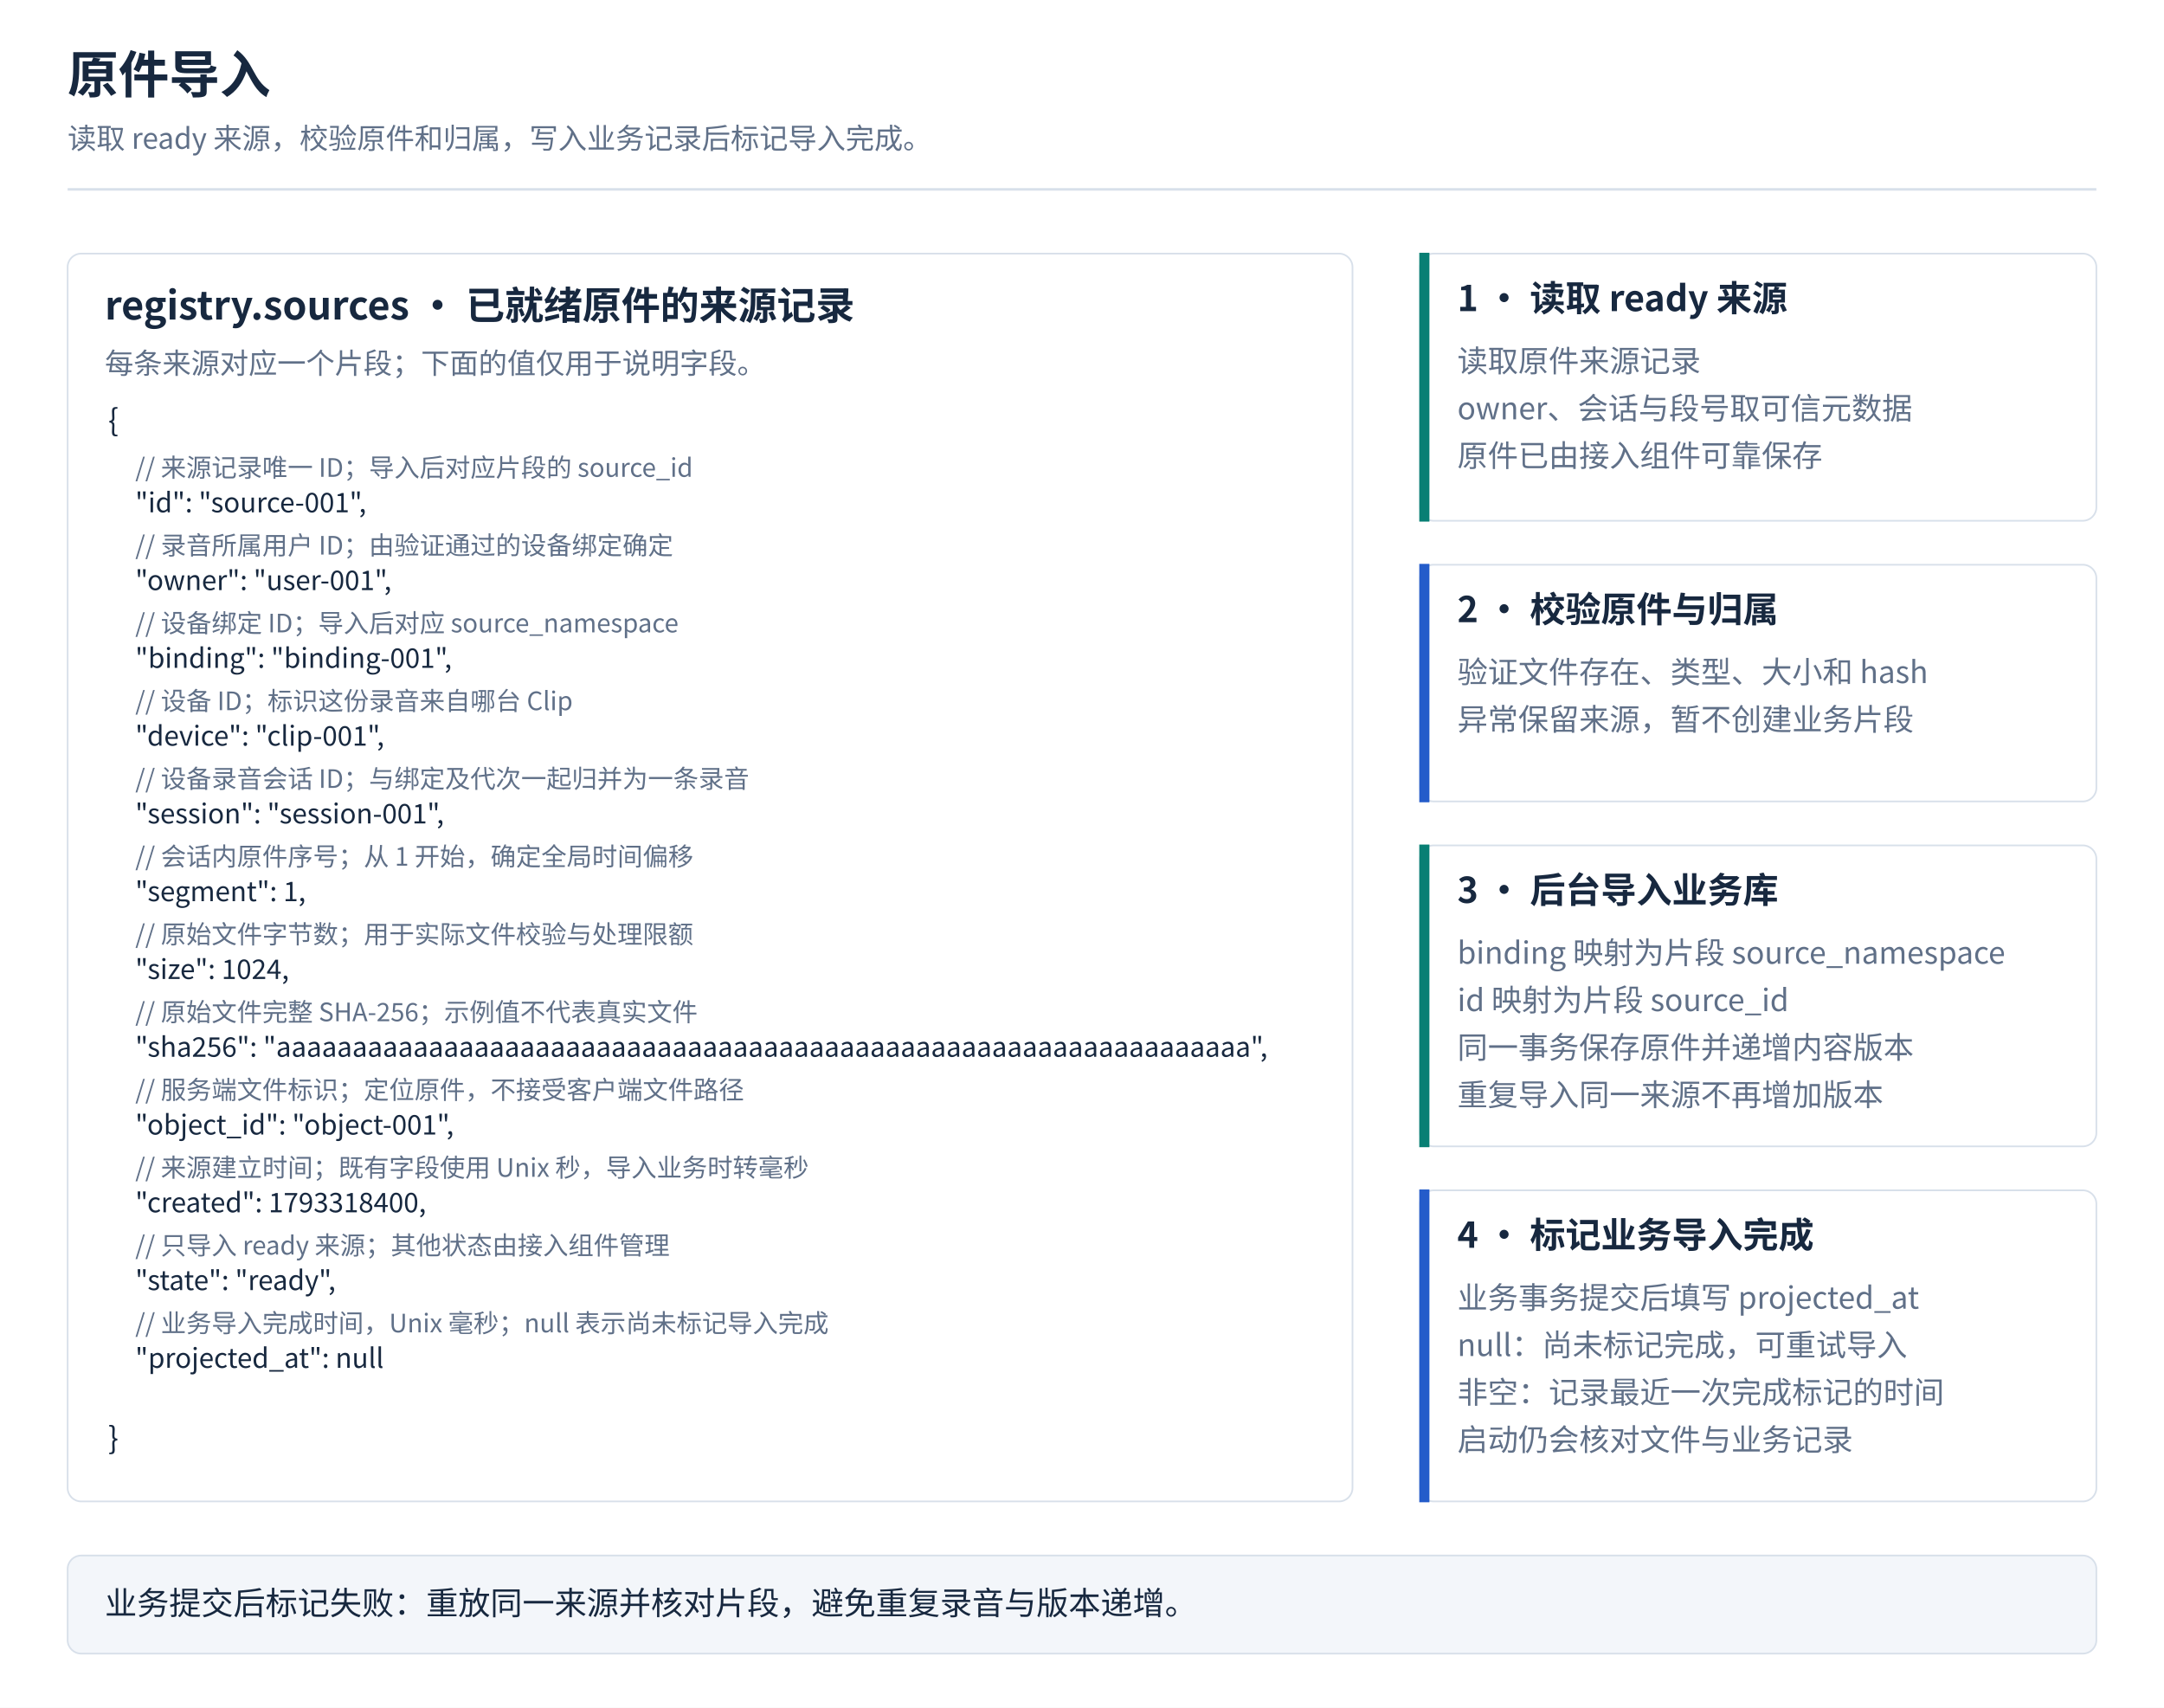
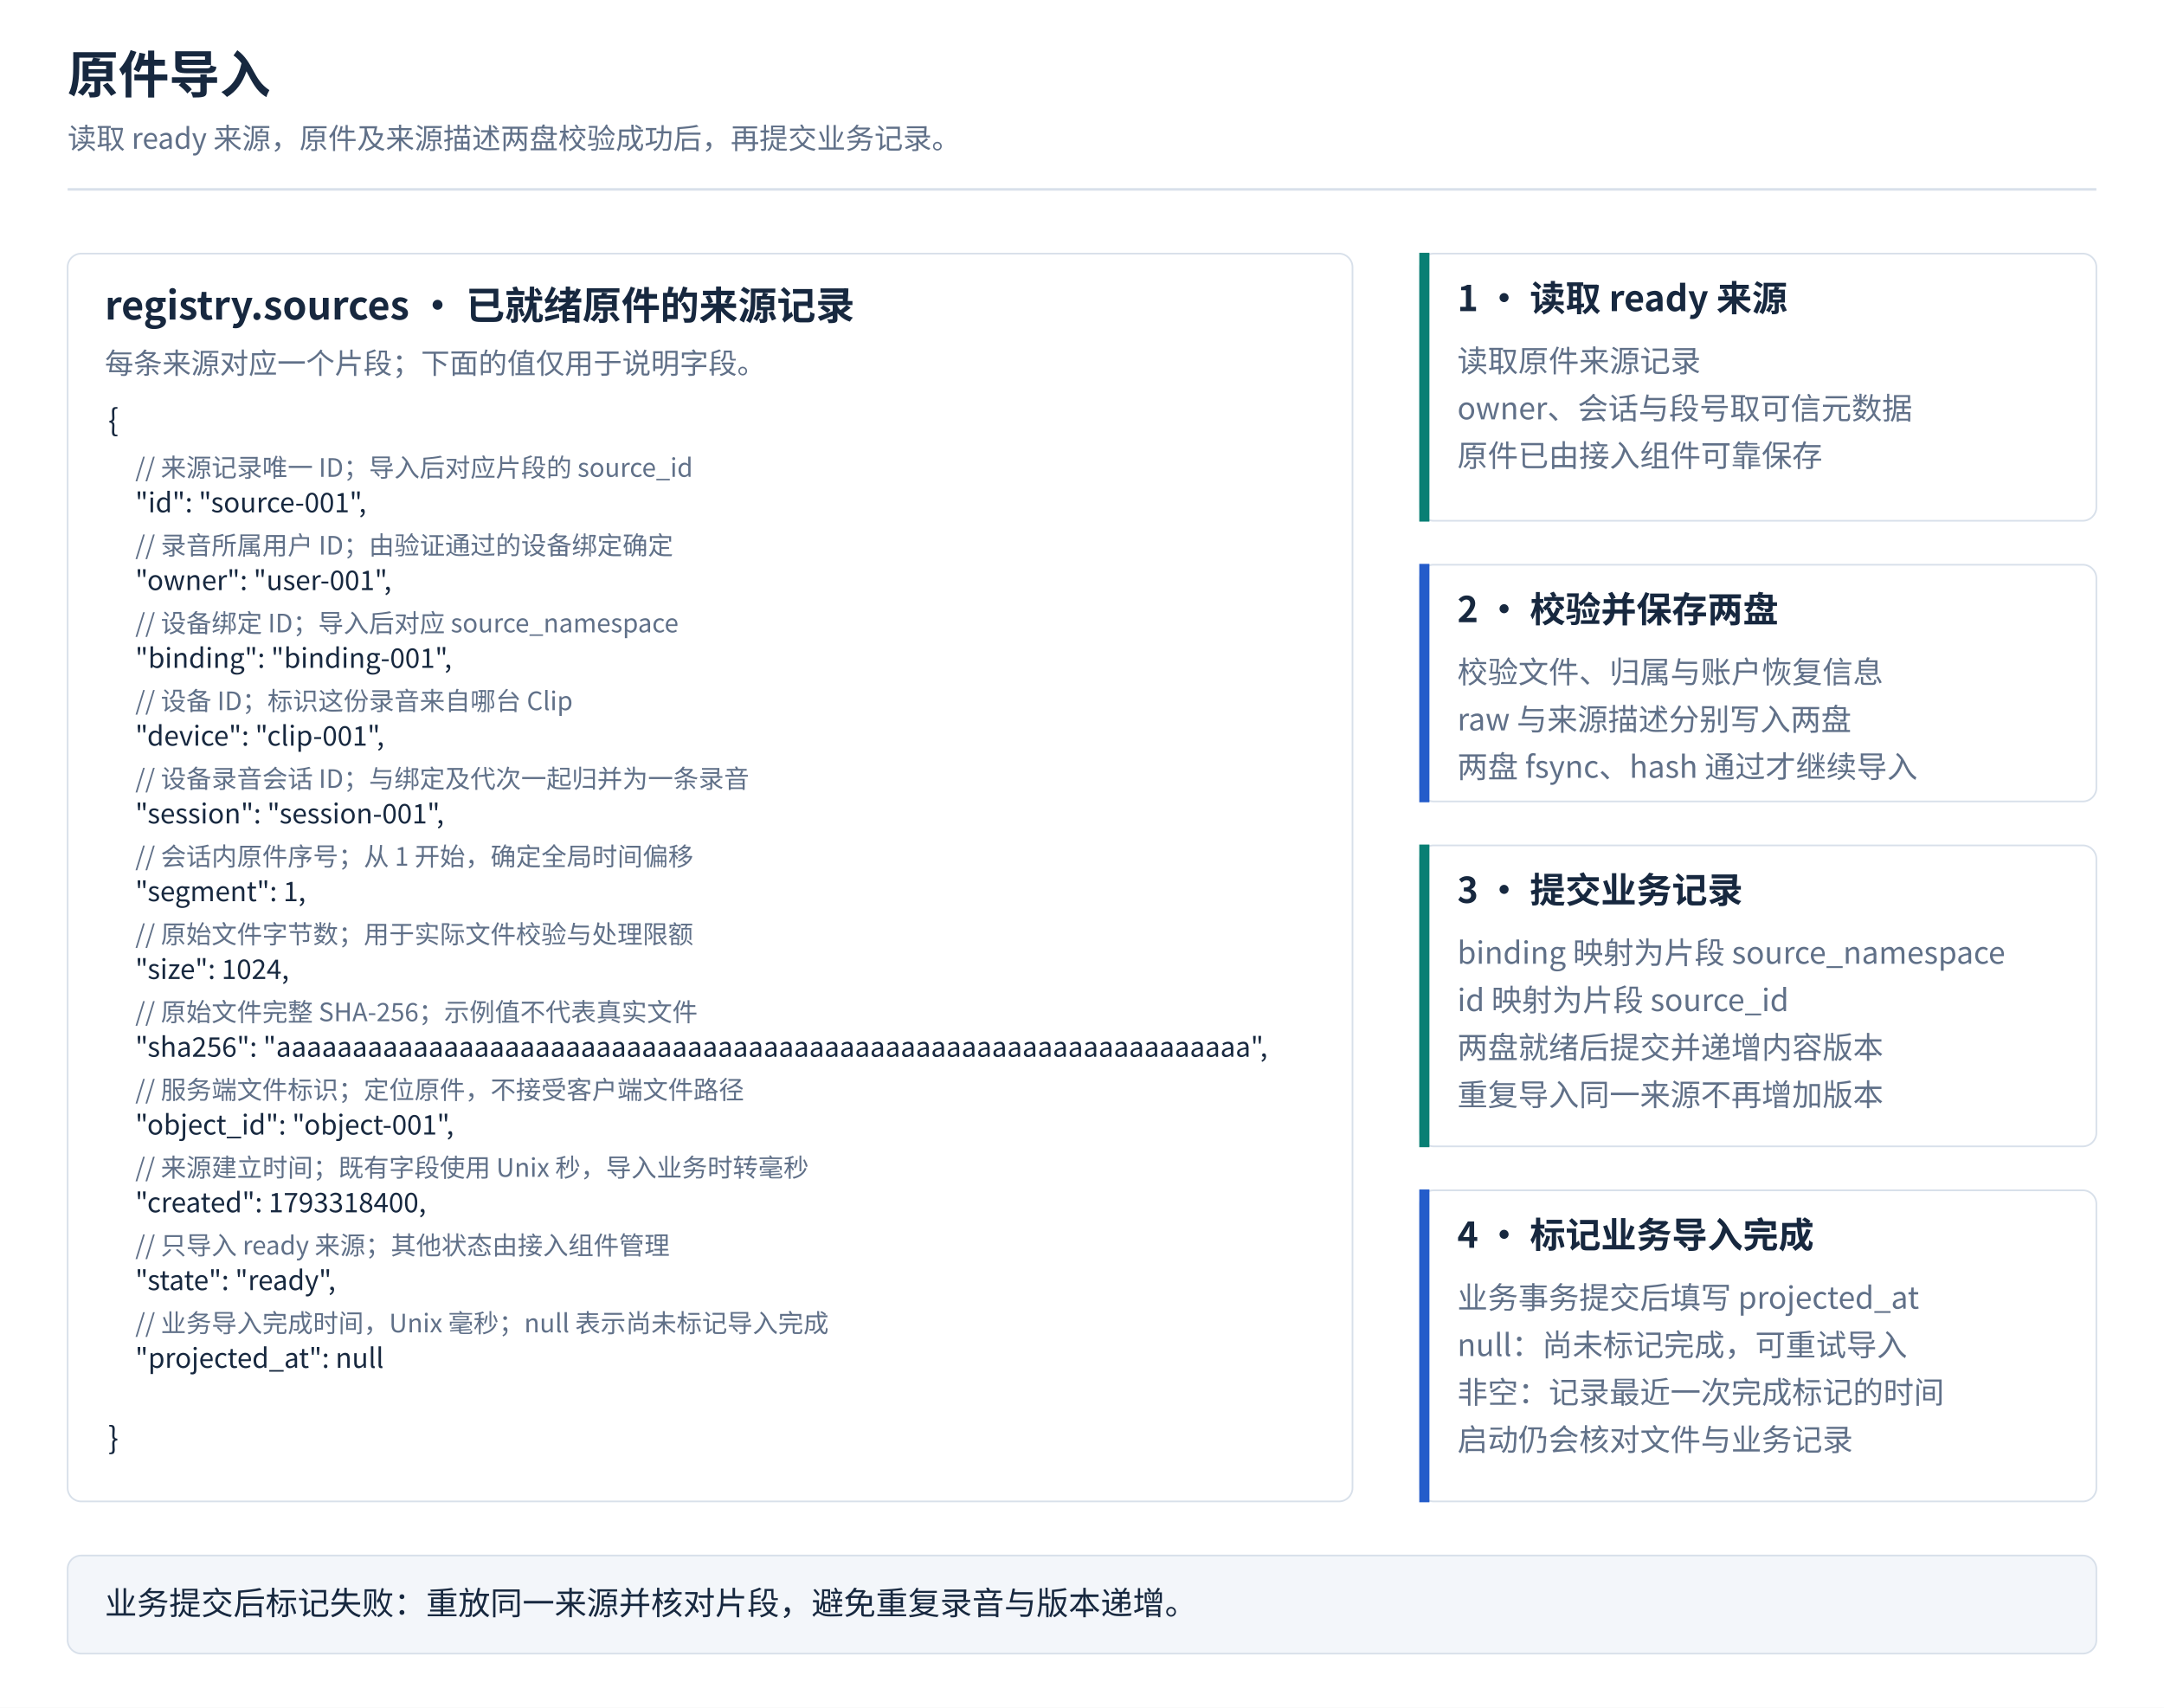
<svg xmlns="http://www.w3.org/2000/svg" width="1280" height="1010" viewBox="0 0 1280 1010">
  <rect width="1280" height="100%" fill="white" />
  <g font-family="PingFang SC,Microsoft YaHei,Noto Sans CJK SC,Arial,sans-serif">
    <text x="40" y="55" font-size="30" font-weight="600" fill="#17283f">原件导入</text>
-     <text x="40" y="88" font-size="17" font-weight="400" fill="#607088">读取 ready 来源，校验原件和归属，写入业务记录后标记导入完成。</text>
+     <text x="40" y="88" font-size="17" font-weight="400" fill="#607088">读取 ready 来源，原件及来源描述两盘校验成功后，再提交业务记录。</text>
    <line x1="40" y1="112" x2="1240" y2="112" stroke="#d8e0ea" stroke-width="1.5" />
    <rect x="40" y="150" width="760" height="738" rx="8" fill="white" stroke="#d8e0ea" />
    <text x="62" y="189" font-size="23" font-weight="600" fill="#17283f">registry.sources · 已就绪原件的来源记录</text>
    <text x="62" y="221" font-size="17" font-weight="400" fill="#607088">每条来源对应一个片段；下面的值仅用于说明字段。</text>
    <text x="64" y="255" font-size="18" font-weight="400" fill="#17283f">{</text>
    <text x="80" y="282" font-size="15" font-weight="400" fill="#607088">// 来源记录唯一 ID；导入后对应片段的 source_id</text>
    <text x="80" y="303" font-size="16" font-weight="400" fill="#17283f">"id": "source-001",</text>
    <text x="80" y="328" font-size="15" font-weight="400" fill="#607088">// 录音所属用户 ID；由验证通过的设备绑定确定</text>
    <text x="80" y="349" font-size="16" font-weight="400" fill="#17283f">"owner": "user-001",</text>
    <text x="80" y="374" font-size="15" font-weight="400" fill="#607088">// 设备绑定 ID；导入后对应 source_namespace</text>
    <text x="80" y="395" font-size="16" font-weight="400" fill="#17283f">"binding": "binding-001",</text>
    <text x="80" y="420" font-size="15" font-weight="400" fill="#607088">// 设备 ID；标识这份录音来自哪台 Clip</text>
    <text x="80" y="441" font-size="16" font-weight="400" fill="#17283f">"device": "clip-001",</text>
    <text x="80" y="466" font-size="15" font-weight="400" fill="#607088">// 设备录音会话 ID；与绑定及代次一起归并为一条录音</text>
    <text x="80" y="487" font-size="16" font-weight="400" fill="#17283f">"session": "session-001",</text>
    <text x="80" y="512" font-size="15" font-weight="400" fill="#607088">// 会话内原件序号；从 1 开始，确定全局时间偏移</text>
    <text x="80" y="533" font-size="16" font-weight="400" fill="#17283f">"segment": 1,</text>
    <text x="80" y="558" font-size="15" font-weight="400" fill="#607088">// 原始文件字节数；用于实际文件校验与处理限额</text>
    <text x="80" y="579" font-size="16" font-weight="400" fill="#17283f">"size": 1024,</text>
    <text x="80" y="604" font-size="15" font-weight="400" fill="#607088">// 原始文件完整 SHA-256；示例值不代表真实文件</text>
    <text x="80" y="625" font-size="16" font-weight="400" fill="#17283f">"sha256": "aaaaaaaaaaaaaaaaaaaaaaaaaaaaaaaaaaaaaaaaaaaaaaaaaaaaaaaaaaaaaaaa",</text>
    <text x="80" y="650" font-size="15" font-weight="400" fill="#607088">// 服务端文件标识；定位原件，不接受客户端文件路径</text>
    <text x="80" y="671" font-size="16" font-weight="400" fill="#17283f">"object_id": "object-001",</text>
    <text x="80" y="696" font-size="15" font-weight="400" fill="#607088">// 来源建立时间；既有字段使用 Unix 秒，导入业务时转毫秒</text>
    <text x="80" y="717" font-size="16" font-weight="400" fill="#17283f">"created": 1793318400,</text>
    <text x="80" y="742" font-size="15" font-weight="400" fill="#607088">// 只导入 ready 来源；其他状态由接入组件管理</text>
    <text x="80" y="763" font-size="16" font-weight="400" fill="#17283f">"state": "ready",</text>
    <text x="80" y="788" font-size="15" font-weight="400" fill="#607088">// 业务导入完成时间，Unix 毫秒；null 表示尚未标记导入完成</text>
    <text x="80" y="809" font-size="16" font-weight="400" fill="#17283f">"projected_at": null</text>
    <text x="64" y="857" font-size="18" font-weight="400" fill="#17283f">}</text>
    <rect x="840" y="150" width="400" height="158" rx="8" fill="white" stroke="#d8e0ea" />
    <rect x="840" y="150" width="5" height="158" rx="0" fill="#087f74" stroke="#087f74" />
    <text x="862" y="184" font-size="21" font-weight="600" fill="#17283f">1 · 读取 ready 来源</text>
    <text x="862" y="220" font-size="18" font-weight="400" fill="#607088">读取原件来源记录</text>
    <text x="862" y="248" font-size="18" font-weight="400" fill="#607088">owner、会话与段号取可信元数据</text>
    <text x="862" y="276" font-size="18" font-weight="400" fill="#607088">原件已由接入组件可靠保存</text>
    <rect x="840" y="334" width="400" height="140" rx="8" fill="white" stroke="#d8e0ea" />
    <rect x="840" y="334" width="5" height="140" rx="0" fill="#245cca" stroke="#245cca" />
-     <text x="862" y="368" font-size="21" font-weight="600" fill="#17283f">2 · 校验原件与归属</text>
-     <text x="862" y="404" font-size="18" font-weight="400" fill="#607088">验证文件存在、类型、大小和 hash</text>
-     <text x="862" y="432" font-size="18" font-weight="400" fill="#607088">异常保留来源，暂不创建业务片段</text>
+     <text x="862" y="368" font-size="21" font-weight="600" fill="#17283f">2 · 校验并保存两盘</text>
+     <text x="862" y="404" font-size="18" font-weight="400" fill="#607088">校验文件、归属与账户恢复信息</text>
+     <text x="862" y="432" font-size="18" font-weight="400" fill="#607088">raw 与来源描述分别写入两盘</text>
+     <text x="862" y="460" font-size="18" font-weight="400" fill="#607088">两盘 fsync、hash 通过才继续导入</text>
    <rect x="840" y="500" width="400" height="178" rx="8" fill="white" stroke="#d8e0ea" />
    <rect x="840" y="500" width="5" height="178" rx="0" fill="#087f74" stroke="#087f74" />
-     <text x="862" y="534" font-size="21" font-weight="600" fill="#17283f">3 · 后台导入业务库</text>
+     <text x="862" y="534" font-size="21" font-weight="600" fill="#17283f">3 · 提交业务记录</text>
    <text x="862" y="570" font-size="18" font-weight="400" fill="#607088">binding 映射为片段 source_namespace</text>
    <text x="862" y="598" font-size="18" font-weight="400" fill="#607088">id 映射为片段 source_id</text>
-     <text x="862" y="626" font-size="18" font-weight="400" fill="#607088">同一事务保存原件并递增内容版本</text>
+     <text x="862" y="626" font-size="18" font-weight="400" fill="#607088">两盘就绪后提交并递增内容版本</text>
    <text x="862" y="654" font-size="18" font-weight="400" fill="#607088">重复导入同一来源不再增加版本</text>
    <rect x="840" y="704" width="400" height="184" rx="8" fill="white" stroke="#d8e0ea" />
    <rect x="840" y="704" width="5" height="184" rx="0" fill="#245cca" stroke="#245cca" />
    <text x="862" y="738" font-size="21" font-weight="600" fill="#17283f">4 · 标记业务导入完成</text>
    <text x="862" y="774" font-size="18" font-weight="400" fill="#607088">业务事务提交后填写 projected_at</text>
    <text x="862" y="802" font-size="18" font-weight="400" fill="#607088">null：尚未标记完成，可重试导入</text>
    <text x="862" y="830" font-size="18" font-weight="400" fill="#607088">非空：记录最近一次完成标记的时间</text>
    <text x="862" y="858" font-size="18" font-weight="400" fill="#607088">启动仍会核对文件与业务记录</text>
    <rect x="40" y="920" width="1200" height="58" rx="8" fill="#f3f6fa" stroke="#d8e0ea" />
    <text x="62" y="955" font-size="19" font-weight="400" fill="#17283f">业务提交后标记失败：重放同一来源并核对片段，避免重复录音与版本递增。</text>
  </g>
</svg>
